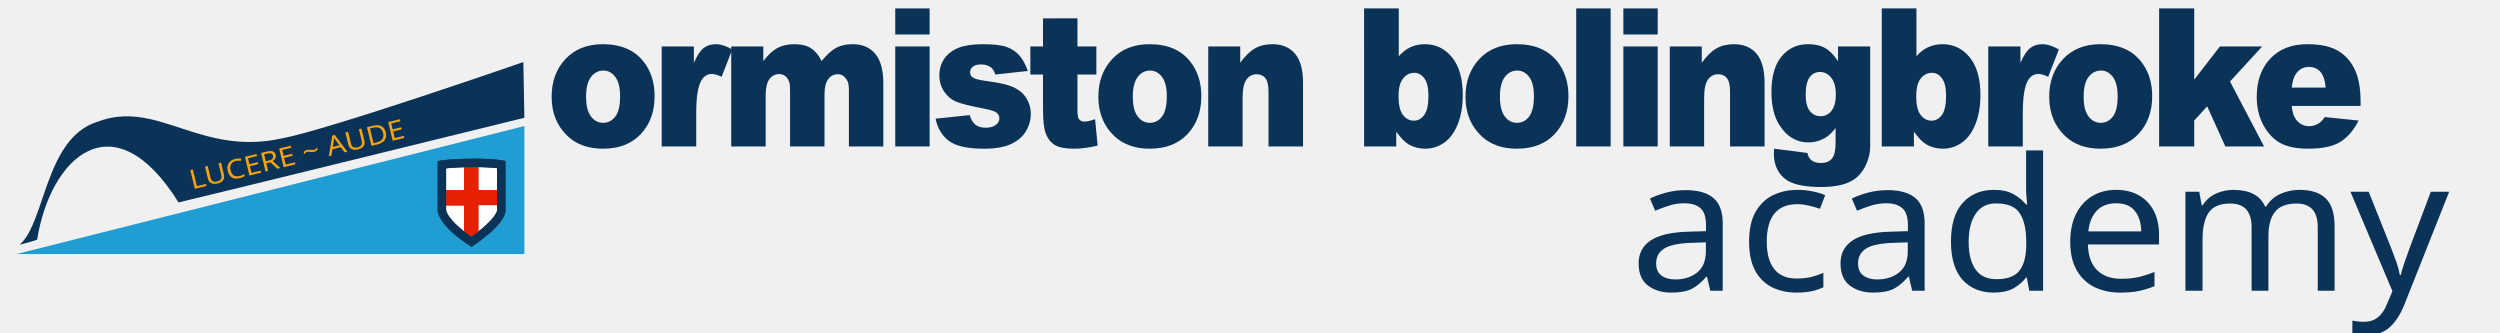
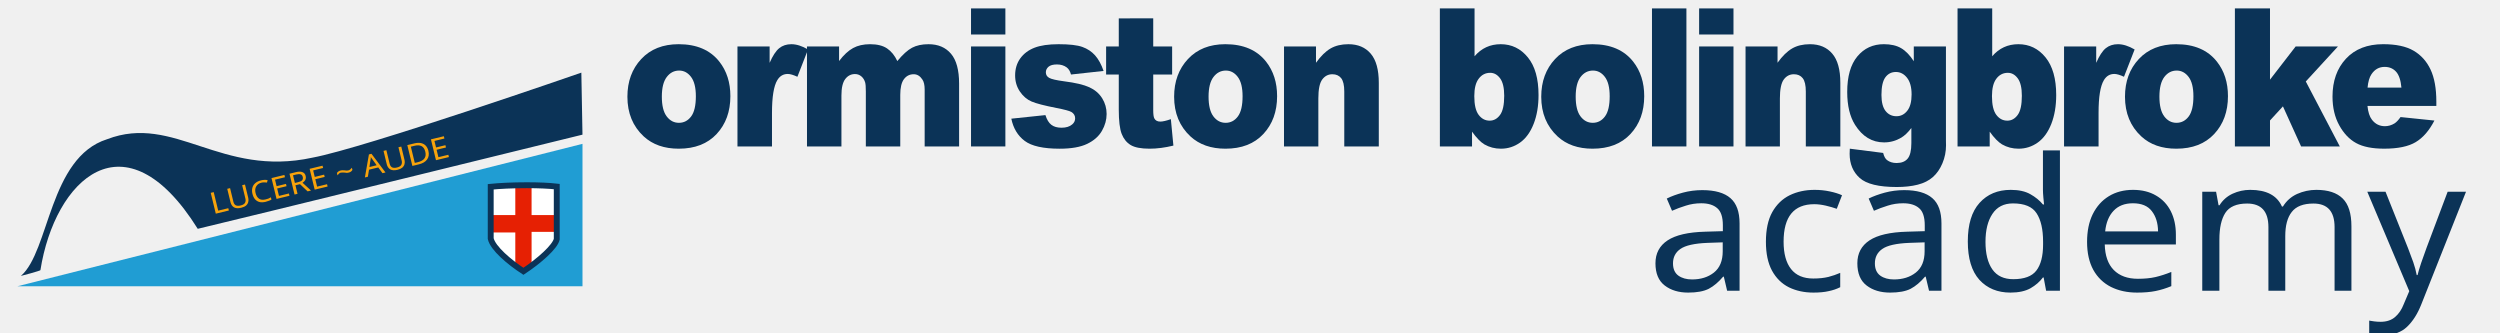
- <svg xmlns="http://www.w3.org/2000/svg" version="1.0" id="Layer_1" x="0px" y="0px" width="296.963px" height="39.498px" viewBox="0 0 296.963 39.498" enable-background="new 0 0 296.963 39.498" xml:space="preserve">
-   <g id="Layer_1_1_" display="none">
-     <path display="inline" fill="#01B09A" d="M0,7.269c0-2.396,0-4.734,0-7.165c9.697,0,19.302,0,29.031,0c0,2.35,0,4.689,0,7.165   C19.396,7.269,9.75,7.269,0,7.269z" />
-     <path display="inline" fill="#01B09A" d="M29.096,14.708c0,2.451,0,4.745,0,7.165c-9.693,0-19.344,0-29.096,0   c0-2.389,0-4.727,0-7.165C9.701,14.708,19.307,14.708,29.096,14.708z" />
-     <path display="inline" fill="#505052" d="M161.149,19.132c-1.183-2.194-1.112-2.684,0.521-4.5c-1.907-1.826-2.375-3.45-1.549-5.439   c0.903-2.178,2.797-2.739,4.866-2.738c1.253,0.001,2.503,0.385,3.893,0.619c0.219-0.411,0.479-0.903,0.842-1.585   c0.707,0.262,1.457,0.537,2.538,0.938c-0.739,0.911-1.346,1.657-2.046,2.521c0.604,4.908-1.305,6.736-7.027,6.269   c-0.539,0.274-0.785,0.761-0.771,1.062c0.016,0.299,0.834,0.736,0.995,0.742c1.345,0.051,2.692,0.035,4.039,0.106   c2.478,0.129,3.893,1.272,4.102,3.249c0.214,2.02-0.836,3.677-3.169,4.154c-1.97,0.402-4.056,0.421-6.078,0.33   c-1.494-0.068-2.943-0.666-3.295-2.434C158.669,20.703,159.519,19.609,161.149,19.132z M164.867,19.693   c-0.446,0.07-1.366,0.087-2.183,0.387c-0.422,0.154-0.908,0.808-0.914,1.239c-0.006,0.447,0.438,1.144,0.854,1.312   c1.723,0.697,3.525,0.654,5.21-0.108c0.433-0.196,0.867-1.033,0.797-1.502c-0.065-0.455-0.719-0.993-1.225-1.168   C166.771,19.632,166.019,19.745,164.867,19.693z M167.504,10.861c-0.022-1.416-1.03-2.352-2.485-2.305   c-1.516,0.049-2.283,0.904-2.229,2.486c0.046,1.409,0.895,2.215,2.318,2.211C166.588,13.248,167.524,12.312,167.504,10.861z" />
-     <path display="inline" fill="#59595B" d="M63.994,19.336c-0.856,0-1.557,0-2.371,0c-0.167-0.331-0.357-0.707-0.574-1.137   c-0.177,0.093-0.344,0.148-0.474,0.253c-3.027,2.412-6.855,1.333-7.951-2.347c-0.357-1.199-0.443-2.53-0.395-3.792   c0.179-4.684,4.204-7.586,8.803-4.769c0-2.094,0-4.136,0-6.294c1.013,0,1.939,0,2.962,0C63.994,7.253,63.994,13.194,63.994,19.336z    M61.131,12.976c-0.016,0-0.019-0.898-0.053-1.344c-0.129-1.709-0.888-2.618-2.323-2.815c-1.566-0.215-2.885,0.436-3.203,2.046   c-0.286,1.449-0.266,3.045,0.021,4.497c0.283,1.431,1.635,2.156,2.883,2.017c1.354-0.151,2.403-1.214,2.589-2.675   C61.119,14.131,61.105,13.551,61.131,12.976z" />
-     <path display="inline" fill="#505052" d="M120.699,7.226c-0.996,0.227-1.852,0.421-2.852,0.647   c-0.394-1.36-1.094-2.386-2.605-2.428c-1.044-0.029-1.918,0.295-2.289,1.371c-0.388,1.126,0.188,1.897,1.127,2.348   c1.383,0.662,2.867,1.117,4.225,1.821c2.182,1.132,2.982,3.421,2.137,5.725c-0.088,0.237-0.189,0.479-0.33,0.688   c-1.61,2.391-4.068,2.463-6.533,2.229c-2.48-0.233-3.745-1.495-4.339-4.069c0.789-0.301,1.6-0.609,2.57-0.979   c0.442,1.471,1.227,2.505,2.725,2.751c1.364,0.226,2.701-0.429,3.006-1.472c0.316-1.074-0.232-1.999-1.663-2.646   c-1.106-0.5-2.278-0.856-3.369-1.388c-2.171-1.06-3.104-2.807-2.759-4.972c0.351-2.197,1.698-3.497,4.203-3.781   c1.123-0.127,2.32-0.072,3.423,0.176C119.305,3.683,120.452,4.961,120.699,7.226z" />
-     <path display="inline" fill="#505052" d="M44.43,7.248c-0.92,0.212-1.719,0.396-2.627,0.605c-0.206-0.432-0.347-0.843-0.582-1.192   c-0.629-0.937-1.569-1.479-2.638-1.143c-0.69,0.218-1.455,0.804-1.778,1.433c-0.417,0.813,0.059,1.669,0.904,2.075   c1.151,0.553,2.361,0.982,3.537,1.487c1.593,0.684,2.925,1.619,3.234,3.5c0.465,2.831-0.759,4.782-3.593,5.407   c-1.167,0.258-2.434,0.319-3.622,0.182c-2.361-0.274-3.464-1.384-4.265-4.011c0.808-0.303,1.626-0.609,2.558-0.958   c0.246,0.448,0.447,0.82,0.652,1.19c0.725,1.309,1.917,1.657,3.28,1.479c0.925-0.12,1.752-0.518,1.918-1.596   c0.155-1.007-0.238-1.788-1.163-2.208c-1.225-0.555-2.504-0.993-3.721-1.563c-2.335-1.096-3.264-2.867-2.861-5.295   c0.01-0.062,0.003-0.13,0.016-0.191c0.475-2.305,2.675-3.656,5.693-3.5C42.557,3.114,44.16,4.424,44.43,7.248z" />
-     <path display="inline" fill="#505052" d="M182.726,13.695c-2.437,0-4.912,0-7.369,0c-0.229,1.78,0.278,2.874,1.5,3.4   c1.457,0.632,2.474,0.231,3.9-1.592c0.678,0.206,1.393,0.422,2.51,0.763c-0.632,0.911-1.009,1.813-1.678,2.361   c-2.994,2.459-8.092,0.93-9.046-2.822c-0.408-1.606-0.414-3.462-0.062-5.086c0.744-3.428,4.138-5.116,7.453-3.996   C182.479,7.583,183.674,10.471,182.726,13.695z M175.171,11.735c0.973,0,1.796,0,2.619,0c0.805,0,1.605,0,2.42,0   c-0.15-2.134-0.786-2.918-2.243-3.015C176.478,8.623,175.5,9.594,175.171,11.735z" />
-     <path display="inline" fill="#505052" d="M89.775,13.695c-2.436,0-4.912,0-7.368,0c-0.228,1.78,0.278,2.874,1.499,3.4   c1.458,0.632,2.474,0.231,3.901-1.592c0.677,0.206,1.392,0.422,2.51,0.763c-0.631,0.911-1.01,1.813-1.677,2.361   c-2.995,2.459-8.092,0.93-9.046-2.822c-0.409-1.606-0.415-3.462-0.062-5.086c0.745-3.428,4.137-5.116,7.453-3.996   C89.53,7.583,90.725,10.471,89.775,13.695z M82.222,11.735c0.972,0,1.796,0,2.62,0c0.803,0,1.605,0,2.419,0   c-0.151-2.134-0.786-2.918-2.243-3.015C83.527,8.623,82.551,9.594,82.222,11.735z" />
-     <path display="inline" fill="#505052" d="M157.84,19.277c-1.096,0-1.971,0-3.017,0c0-2.514,0.007-4.938-0.002-7.36   c-0.008-2.119-0.528-2.91-1.909-2.95c-1.406-0.041-2.509,0.966-2.631,2.744c-0.146,2.108-0.062,4.23-0.076,6.35   c-0.003,0.371-0.001,0.741-0.001,1.211c-0.95,0-1.756,0-2.698,0c0-4.112,0-12.5,0-12.5l2.198-0.032l0.061,2.229   c0.664-0.988,2.375-2.175,3.485-2.415c2.578-0.56,4.479,0.938,4.565,3.566C157.916,13.123,157.84,16.133,157.84,19.277z" />
-     <path display="inline" fill="#59595B" d="M130.291,16.686c0.168,0.681,0.334,1.35,0.521,2.101c-1.564,1.067-3.24,1.187-4.954,0.68   c-1.559-0.46-2.241-1.585-2.278-3.61c-0.039-2.18-0.009-4.771-0.009-6.995l-1.75,0.013V6.51h1.692l0.024-2.442l3.085-0.315   l-0.012,2.876c0,0,2.34,0,3.585,0c0,0.87,0,1.544,0,2.367c-1.085,0-2.159,0-3.54,0c0,2.403-0.045,4.667,0.023,6.928   c0.025,0.816,0.652,1.245,1.48,1.159C128.844,17.011,129.516,16.834,130.291,16.686z" />
-     <path display="inline" fill="#505052" d="M134.676,6.699l0.229,2.812c1.146-1.729,2.854-3.196,5.14-3.001   c-0.078,1.028-0.157,2.06-0.242,3.163c-0.604,0-1.049-0.029-1.489,0.006c-1.906,0.147-2.981,1.354-3.095,3.684   c-0.093,1.913-0.019,3.833-0.019,5.878c-0.942,0-1.795,0-2.775,0c0-4.022,0-8.085,0-12.442   C133.109,6.768,134.676,6.699,134.676,6.699z" />
-     <path display="inline" fill="#59595B" d="M49.881,6.841c0,4.123,0,8.271,0,12.479c-0.975,0-1.86,0-2.855,0   c0-4.148,0-8.235,0-12.479C47.949,6.841,48.866,6.841,49.881,6.841z" />
-     <path display="inline" fill="#59595B" d="M142.068,19.245c0-4.192,0-8.232,0-12.416c0.955,0,1.869,0,2.898,0   c0,4.115,0,8.196,0,12.416C144.055,19.245,143.139,19.245,142.068,19.245z" />
-     <path display="inline" fill="#59595B" d="M50.347,2.822c0.015,1.139-0.791,1.926-1.937,1.892c-0.992-0.03-1.84-0.871-1.861-1.846   c-0.021-0.997,0.765-1.808,1.808-1.864C49.549,0.94,50.333,1.656,50.347,2.822z" />
-     <path display="inline" fill="#505052" d="M77.114,19.277c-1.096,0-1.97,0-3.016,0c0-2.514,0.007-4.938-0.002-7.36   c-0.007-2.119-0.528-2.91-1.909-2.95c-1.407-0.041-2.509,0.966-2.631,2.744c-0.145,2.108-0.062,4.23-0.076,6.35   c-0.002,0.371,0,0.741,0,1.211c-0.95,0-1.756,0-2.699,0c0-4.112,0-12.5,0-12.5l2.198-0.032l0.061,2.229   c0.663-0.988,2.375-2.175,3.486-2.415c2.578-0.56,4.478,0.938,4.565,3.566C77.191,13.123,77.114,16.133,77.114,19.277z" />
-     <path display="inline" fill="#59595B" d="M143.479,4.716c-1.086-0.041-1.918-0.978-1.822-2.053c0.09-1.012,0.918-1.698,1.995-1.658   c1.094,0.042,1.804,0.762,1.808,1.834C145.463,3.946,144.607,4.758,143.479,4.716z" />
-     <path display="inline" fill="#505052" d="M90.986,6.852c1.162,0,2.054,0,3.18,0c0.913,3.013,1.851,6.109,2.882,9.516   c0.997-3.326,1.901-6.346,2.833-9.455c0.982,0,1.919,0,3.107,0c-0.478,1.367-0.932,2.661-1.384,3.956   c-1.224,3.51-2.359,7.054-3.698,10.521c-1.261,3.262-3.458,4.239-6.917,3.213c0.067-0.688,0.139-1.42,0.221-2.271   c0.555,0.056,0.983,0.122,1.413,0.134c2.053,0.057,3.216-1.456,2.555-3.416c-1.248-3.704-2.556-7.387-3.837-11.08   C91.239,7.68,91.154,7.384,90.986,6.852z" />
-     <path display="inline" fill="#505052" d="M187.515,6.699l0.229,2.812c1.146-1.729,2.854-3.196,5.141-3.001   c-0.077,1.028-0.157,2.06-0.241,3.163c-0.604,0-1.051-0.029-1.49,0.006c-1.905,0.147-2.98,1.354-3.094,3.684   c-0.095,1.913-0.021,3.833-0.021,5.878c-0.94,0-1.795,0-2.774,0c0-4.022,0-8.085,0-12.442   C185.946,6.768,187.515,6.699,187.515,6.699z" />
-     <path display="inline" fill="#59595B" d="M282.938,19.18c-1.127,0-2.008,0-3.037,0c0-2.592,0.013-5.085-0.004-7.578   c-0.013-1.857-0.401-2.465-1.599-2.588c-1.397-0.145-2.544,0.757-2.633,2.43c-0.131,2.494-0.033,5.001-0.033,7.667   c-1.043,0-1.952,0-3.061,0c0-2.494,0.011-4.979-0.005-7.464c-0.01-1.945-0.446-2.584-1.744-2.64   c-1.422-0.062-2.428,0.837-2.504,2.569c-0.107,2.49-0.026,4.99-0.026,7.593c-1.055,0-1.93,0-2.928,0c0-4.104,0-8.172,0-12.345   c0.707,0,1.393,0,2.213,0c0.151,0.445,0.319,0.939,0.499,1.459c2.378-2.733,5.752-2.405,7.277,0.195   c0.976-1.43,2.252-2.163,3.992-2.069c2.209,0.119,3.498,1.19,3.564,3.438C283.008,12.924,282.938,16.006,282.938,19.18z" />
-     <path display="inline" fill="#505052" d="M203.672,3.339c1.39,0,2.537,0,3.882,0c1.885,5.188,3.777,10.396,5.732,15.775   c-1.128,0-2.061,0-3.196,0c-0.43-1.125-0.899-2.359-1.411-3.694c-2,0-4.037,0-6.236,0c-0.433,1.164-0.893,2.407-1.381,3.727   c-0.944,0-1.888,0-3.104,0C199.885,13.813,201.763,8.62,203.672,3.339z M203.345,12.732c1.569,0,2.916,0,4.411,0   c-0.737-2.273-1.423-4.379-2.217-6.823C204.748,8.367,204.071,10.468,203.345,12.732z" />
-     <path display="inline" fill="#505052" d="M283.961,6.789c1.161,0,2.054,0,3.181,0c0.912,3.013,1.851,6.108,2.881,9.516   c0.998-3.326,1.901-6.347,2.832-9.456c0.982,0,1.92,0,3.108,0c-0.479,1.368-0.933,2.662-1.385,3.957   c-1.226,3.51-2.358,7.053-3.699,10.519c-1.26,3.263-3.457,4.24-6.916,3.214c0.067-0.688,0.14-1.42,0.222-2.271   c0.556,0.056,0.983,0.121,1.412,0.133c2.053,0.057,3.217-1.454,2.557-3.416c-1.247-3.703-2.557-7.387-3.838-11.079   C284.214,7.616,284.129,7.321,283.961,6.789z" />
-     <path display="inline" fill="#505052" d="M237.457,17.146c0,0.855,0,1.424,0,1.963c-2.013,0.742-2.656,0.6-3.996-0.643   c-1.502,0.434-2.774,1.026-4.083,1.121c-1.886,0.137-3.191-0.998-3.511-2.607c-0.373-1.877,0.372-3.623,2.122-4.24   c1.479-0.522,3.087-0.684,4.832-1.045c0.236-0.962,0.386-2.089-0.879-2.784c-1.092-0.601-2.114-0.017-3.183,1.746   c-0.763-0.138-1.565-0.283-2.618-0.474c0.221-0.683,0.312-1.305,0.604-1.815c0.965-1.693,3.967-2.479,6.441-1.748   c1.873,0.552,2.688,1.78,2.703,4.104c0.01,1.538,0.039,3.077-0.012,4.612C235.847,16.447,236.067,17.266,237.457,17.146z    M232.835,13.69c-1.093,0.215-2.165,0.228-3.02,0.666c-0.527,0.271-1.012,1.193-1,1.815c0.017,0.965,0.922,1.302,1.826,1.284   C232.388,17.423,233.153,16.245,232.835,13.69z" />
-     <path display="inline" fill="#505052" d="M263.215,13.62c-2.868,0-5.409,0-7.952,0c0.094,2.087,0.721,3.147,1.982,3.548   c1.377,0.436,2.318-0.01,3.552-1.742c0.738,0.219,1.515,0.449,2.404,0.715c-0.536,2.073-1.845,3.113-3.774,3.383   c-2.423,0.336-4.646-0.023-6.128-2.256c-1.493-2.256-1.411-6.389,0.125-8.624c1.267-1.84,3.753-2.688,6.188-2.11   c2.025,0.48,3.363,2.12,3.592,4.484C263.276,11.77,263.215,12.534,263.215,13.62z M260.351,11.603   c-0.229-2.2-0.932-2.962-2.471-2.923c-1.544,0.041-2.398,1.008-2.541,2.923C256.969,11.603,258.594,11.603,260.351,11.603z" />
-     <path display="inline" fill="#505052" d="M224.242,10.472c-0.777,0.187-1.511,0.363-2.208,0.53   c-0.149-0.117-0.305-0.174-0.333-0.271c-0.354-1.135-0.976-2.006-2.279-1.946c-1.382,0.063-2.37,0.896-2.534,2.209   c-0.179,1.415-0.121,2.902,0.107,4.314c0.188,1.152,1.127,1.83,2.334,1.953c1.167,0.118,1.958-0.418,2.42-1.486   c0.068-0.157,0.241-0.271,0.421-0.465c0.714,0.215,1.427,0.43,2.173,0.651c0.064,1.34-0.599,2.164-1.521,2.797   c-3.08,2.113-7.562,0.681-8.707-2.844c-0.781-2.403-0.679-4.816,0.629-7.051c1.135-1.939,3.465-2.851,6.043-2.383   c1.789,0.326,3.01,1.354,3.448,3.176C224.291,9.89,224.242,10.146,224.242,10.472z" />
-     <path display="inline" fill="#59595B" d="M250.168,19.27c-0.856,0-1.558,0-2.371,0c-0.168-0.33-0.356-0.707-0.573-1.137   c-0.179,0.094-0.346,0.149-0.476,0.253c-3.026,2.412-6.854,1.332-7.951-2.346c-0.356-1.2-0.442-2.532-0.396-3.793   c0.18-4.684,4.205-7.587,8.804-4.77c0-2.094,0-4.135,0-6.293c1.015,0,1.938,0,2.963,0C250.168,7.187,250.168,13.128,250.168,19.27z    M247.306,12.909c-0.017-0.001-0.021-0.898-0.054-1.344c-0.129-1.709-0.89-2.618-2.321-2.815c-1.565-0.216-2.887,0.435-3.203,2.046   c-0.287,1.449-0.267,3.045,0.021,4.496c0.281,1.431,1.634,2.156,2.884,2.017c1.354-0.15,2.402-1.215,2.591-2.675   C247.292,14.063,247.278,13.483,247.306,12.909z" />
-     <text transform="matrix(0.8966 0 0 1 -106 2.5)" display="inline" fill="#0B3357" font-family="'Arial-Black'" font-size="52.2" letter-spacing="-1.115">ormiston bolingbroke</text>
-     <text transform="matrix(0.8966 0 0 1 -105 2.5)" display="inline" fill="#0B3357" font-family="'Arial-Black'" font-size="52.2" letter-spacing="-1.115">ormiston bolingbroke</text>
-   </g>
+ <svg xmlns="http://www.w3.org/2000/svg" version="1.1" id="Layer_1" x="0px" y="0px" width="296.963px" height="39.498px" viewBox="0 0 296.963 39.498" enable-background="new 0 0 296.963 39.498" xml:space="preserve">
  <g id="Layer_3">
-     <linearGradient id="SVGID_1_" gradientUnits="userSpaceOnUse" x1="75.129" y1="-179.987" x2="75.129" y2="-126.69" gradientTransform="matrix(1 0 0 -1 -47.5 -130.502)">
+     <linearGradient id="SVGID_1_" gradientUnits="userSpaceOnUse" x1="125.63" y1="856.987" x2="125.63" y2="797.69" gradientTransform="matrix(1 0 0 1 -95 -801.502)">
      <stop offset="0" style="stop-color:#F4EDC1" />
      <stop offset="1" style="stop-color:#F7A30C" />
    </linearGradient>
-     <circle display="none" fill="url(#SVGID_1_)" cx="27.63" cy="22.837" r="26.649" />
-     <linearGradient id="SVGID_2_" gradientUnits="userSpaceOnUse" x1="75.129" y1="-179.987" x2="75.129" y2="-126.69" gradientTransform="matrix(1 0 0 -1 -47.5 -130.502)">
+     <circle display="none" fill="url(#SVGID_1_)" cx="30.63" cy="25.837" r="29.649" />
+     <linearGradient id="SVGID_2_" gradientUnits="userSpaceOnUse" x1="125.63" y1="856.987" x2="125.63" y2="797.69" gradientTransform="matrix(1 0 0 1 -95 -801.502)">
      <stop offset="0" style="stop-color:#F4EDC1" />
      <stop offset="1" style="stop-color:#F7A30C" />
    </linearGradient>
-     <circle display="none" fill="url(#SVGID_2_)" cx="27.63" cy="22.837" r="26.649" />
+     <circle display="none" fill="url(#SVGID_2_)" cx="30.63" cy="25.837" r="29.649" />
    <g id="Shape_1">
      <g>
-         <polygon fill="#209DD3" points="1.962,30.176 62.289,30.176 62.289,14.971    " />
+         <polygon fill="#209DD3" points="2.072,34.002 69.191,34.002 69.191,17.086    " />
      </g>
    </g>
    <g id="Shape_2">
      <g>
-         <path fill="#0B3357" d="M62.167,7.369c0,0-23.113,8.031-28.692,9.074c-9.809,2.145-14.775-4.721-21.948-1.962     C5.334,16.443,5.396,26.437,2.33,29.072c0.062,0,2.084-0.552,2.084-0.613c1.533-9.687,9.012-16.859,16.798-4.414     c3.924-0.919,41.076-10.054,41.076-10.054L62.167,7.369z" />
+         <path fill="#0B3357" d="M69.055,8.628c0,0-25.715,8.935-31.922,10.095c-10.914,2.386-16.438-5.252-24.419-2.183     c-6.89,2.183-6.821,13.301-10.232,16.234c0.069,0,2.319-0.614,2.319-0.683c1.705-10.777,10.026-18.757,18.688-4.911     c4.366-1.022,45.701-11.185,45.701-11.185L69.055,8.628z" />
      </g>
    </g>
    <g>
-       <path fill="#FFFFFF" d="M55.992,28.724c-1.109-0.722-3.304-2.396-3.507-3.73l0.005-5.438c0.827-0.124,2.317-0.208,3.809-0.208    c1.374,0,2.539,0.071,3.242,0.195v5.566C59.411,26.118,57.396,27.791,55.992,28.724z" />
-       <path fill="#0B3357" d="M56.299,19.847c1.09,0,2.061,0.047,2.742,0.128v5.057c-0.145,0.722-1.591,2.078-3.053,3.091    c-1.278-0.87-2.799-2.216-2.998-3.144v-4.982C53.766,19.913,54.953,19.847,56.299,19.847 M56.299,18.847    c-1.769,0-3.582,0.117-4.309,0.294v5.926c0.306,2.002,4.005,4.25,4.005,4.25s3.821-2.411,4.046-4.209v-5.967    C59.305,18.933,57.818,18.847,56.299,18.847L56.299,18.847z" />
+       <path fill="#FFFFFF" d="M62.185,32.387c-1.234-0.804-3.676-2.666-3.902-4.149l0.006-6.051c0.919-0.138,2.578-0.231,4.237-0.231    c1.529,0,2.825,0.079,3.607,0.217v6.192C65.989,29.487,63.747,31.349,62.185,32.387z" />
    </g>
-     <polygon fill="#E62003" points="55.116,19.018 55.116,22.573 52.316,22.573 52.316,24.433 55.116,24.433 55.116,28.728    56.855,28.728 56.855,24.372 59.756,24.372 59.756,22.573 56.854,22.573 56.854,19.018  " />
+     <polygon fill="#E62003" points="61.21,21.975 61.21,25.544 58.095,25.544 58.095,27.612 61.21,27.612 61.21,31.937 63.145,31.843    63.145,27.545 66.373,27.545 66.373,25.544 63.144,25.544 63.144,21.96  " />
    <g>
-       <path fill="#0B3357" d="M56.299,19.847c1.09,0,2.061,0.047,2.742,0.128v5.057c-0.145,0.722-1.591,2.078-3.053,3.091    c-1.278-0.87-2.799-2.216-2.998-3.144v-4.982C53.766,19.913,54.953,19.847,56.299,19.847 M56.299,18.847    c-1.769,0-3.582,0.117-4.309,0.294v5.926c0.306,2.002,4.005,4.25,4.005,4.25s3.821-2.411,4.046-4.209v-5.967    C59.305,18.933,57.818,18.847,56.299,18.847L56.299,18.847z" />
+       <path fill="none" stroke="#0B3357" stroke-width="0.7" stroke-miterlimit="10" d="M62.578,22.001c1.414,0,2.672,0.058,3.556,0.159    v6.248c-0.188,0.892-2.062,2.569-3.959,3.819c-1.656-1.074-3.628-2.737-3.886-3.884v-6.157    C59.295,22.083,60.834,22.001,62.578,22.001" />
    </g>
-     <text transform="matrix(1.0798 -0.2622 0.236 0.9718 22.8047 22.5059)" fill="#F7A30C" font-family="'MinionPro-Regular'" font-size="3.2">LUCERE ~ AUDE</text>
+     <text transform="matrix(1.0798 -0.2622 0.236 0.9718 25.2612 25.4707)" fill="#F7A30C" font-family="'MinionPro-Regular'" font-size="3.561">LUCERE ~ AUDE</text>
  </g>
  <g id="Layer_2">
-     <text transform="matrix(1.05 0 0 1 193.5771 34.5371)" fill="#0B3357" font-family="'ArialMT'" font-size="21.939">academy</text>
+     <text transform="matrix(1.05 0 0 1 195.5771 34.5371)" fill="#0B3357" font-family="'ArialMT'" font-size="21.939">academy</text>
    <g>
-       <path fill="#0B3357" d="M65.526,11.49c0-1.812,0.548-3.305,1.644-4.479c1.097-1.174,2.577-1.761,4.442-1.761    c2.132,0,3.744,0.69,4.833,2.069c0.876,1.111,1.313,2.479,1.313,4.104c0,1.827-0.543,3.324-1.629,4.49    c-1.086,1.168-2.588,1.75-4.507,1.75c-1.711,0-3.095-0.483-4.151-1.453C66.174,15.01,65.526,13.437,65.526,11.49z M69.617,11.479    c0,1.059,0.192,1.842,0.577,2.349c0.384,0.507,0.867,0.761,1.449,0.761c0.588,0,1.071-0.251,1.449-0.75    c0.378-0.499,0.566-1.301,0.566-2.404c0-1.029-0.19-1.795-0.571-2.298c-0.381-0.503-0.852-0.755-1.414-0.755    c-0.595,0-1.086,0.256-1.474,0.766C69.811,9.658,69.617,10.436,69.617,11.479z" />
-       <path fill="#0B3357" d="M78.6,5.519h3.82v1.946c0.367-0.842,0.747-1.422,1.138-1.739s0.874-0.476,1.449-0.476    c0.602,0,1.26,0.209,1.976,0.626L85.719,9.12c-0.481-0.224-0.862-0.335-1.143-0.335c-0.535,0-0.95,0.246-1.244,0.738    c-0.421,0.693-0.631,1.99-0.631,3.892v3.981H78.6V5.519z" />
-       <path fill="#0B3357" d="M86.858,5.519h3.811v1.733c0.549-0.723,1.103-1.238,1.662-1.543c0.559-0.306,1.233-0.458,2.023-0.458    c0.85,0,1.523,0.168,2.019,0.503s0.9,0.835,1.215,1.499c0.641-0.775,1.225-1.303,1.752-1.583c0.527-0.279,1.178-0.419,1.953-0.419    c1.141,0,2.032,0.378,2.673,1.135c0.641,0.757,0.961,1.94,0.961,3.551v7.459h-4.091V10.63c0-0.537-0.094-0.936-0.28-1.197    c-0.273-0.41-0.613-0.615-1.019-0.615c-0.479,0-0.866,0.194-1.159,0.582c-0.293,0.387-0.44,1.01-0.44,1.867v6.129h-4.09v-6.542    c0-0.522-0.027-0.876-0.081-1.063c-0.087-0.298-0.238-0.539-0.453-0.721C93.1,8.887,92.848,8.796,92.56,8.796    c-0.47,0-0.855,0.198-1.157,0.593c-0.302,0.396-0.453,1.044-0.453,1.946v6.062h-4.091L86.858,5.519L86.858,5.519z" />
-       <path fill="#0B3357" d="M106.343,1h4.081v3.098h-4.081V1z M106.343,5.519h4.081v11.877h-4.081V5.519z" />
-       <path fill="#0B3357" d="M111.13,14.097l4.051-0.425c0.167,0.537,0.401,0.921,0.702,1.152c0.301,0.231,0.702,0.347,1.204,0.347    c0.548,0,0.972-0.13,1.273-0.391c0.234-0.194,0.351-0.437,0.351-0.726c0-0.328-0.154-0.581-0.461-0.759    c-0.221-0.126-0.806-0.283-1.755-0.469c-1.417-0.275-2.401-0.53-2.953-0.765c-0.551-0.234-1.016-0.631-1.394-1.189    c-0.378-0.559-0.566-1.195-0.566-1.911c0-0.782,0.204-1.456,0.611-2.023c0.408-0.565,0.969-0.988,1.685-1.268    c0.715-0.279,1.674-0.419,2.877-0.419c1.271,0,2.208,0.108,2.813,0.324c0.605,0.216,1.109,0.552,1.514,1.006    c0.404,0.455,0.74,1.07,1.007,1.846l-3.87,0.425c-0.101-0.38-0.268-0.66-0.501-0.839c-0.321-0.239-0.708-0.358-1.163-0.358    c-0.461,0-0.797,0.092-1.008,0.274c-0.21,0.182-0.316,0.404-0.316,0.665c0,0.29,0.134,0.51,0.401,0.658    c0.267,0.149,0.849,0.283,1.745,0.402c1.357,0.171,2.366,0.41,3.028,0.715c0.662,0.305,1.168,0.741,1.519,1.307    c0.351,0.566,0.526,1.188,0.526,1.866c0,0.686-0.186,1.353-0.557,2.001c-0.371,0.647-0.956,1.163-1.755,1.547    c-0.799,0.383-1.887,0.574-3.264,0.574c-1.945,0-3.331-0.309-4.156-0.928C111.893,16.117,111.364,15.237,111.13,14.097z" />
-       <path fill="#0B3357" d="M127.986,2.175v3.343h2.246v3.333h-2.246v4.208c0,0.506,0.043,0.841,0.13,1.004    c0.134,0.253,0.368,0.38,0.702,0.38c0.301,0,0.722-0.098,1.263-0.291l0.301,3.143c-1.009,0.246-1.952,0.368-2.828,0.368    c-1.016,0-1.765-0.145-2.246-0.435s-0.837-0.731-1.068-1.323c-0.231-0.593-0.346-1.552-0.346-2.876V8.851h-1.504V5.519h1.504    V2.185L127.986,2.175z" />
-       <path fill="#0B3357" d="M130.469,11.49c0-1.812,0.548-3.305,1.644-4.479c1.096-1.174,2.577-1.761,4.442-1.761    c2.132,0,3.743,0.69,4.833,2.069c0.875,1.111,1.313,2.479,1.313,4.104c0,1.827-0.543,3.324-1.629,4.49    c-1.086,1.168-2.588,1.75-4.507,1.75c-1.711,0-3.095-0.483-4.151-1.453C131.117,15.01,130.469,13.437,130.469,11.49z     M134.56,11.479c0,1.059,0.192,1.842,0.576,2.349c0.384,0.507,0.868,0.761,1.449,0.761c0.588,0,1.071-0.251,1.449-0.75    s0.566-1.301,0.566-2.404c0-1.029-0.19-1.795-0.571-2.298c-0.381-0.503-0.853-0.755-1.414-0.755c-0.595,0-1.086,0.256-1.474,0.766    C134.753,9.658,134.56,10.436,134.56,11.479z" />
-       <path fill="#0B3357" d="M143.522,5.519h3.8v1.935c0.568-0.79,1.143-1.355,1.725-1.694c0.581-0.339,1.289-0.509,2.125-0.509    c1.13,0,2.015,0.375,2.652,1.124c0.639,0.75,0.957,1.907,0.957,3.473v7.549h-4.101v-6.531c0-0.745-0.125-1.273-0.371-1.583    c-0.248-0.309-0.596-0.464-1.043-0.464c-0.496,0-0.896,0.209-1.204,0.626c-0.308,0.418-0.461,1.167-0.461,2.248v5.704h-4.081    L143.522,5.519L143.522,5.519z" />
-       <path fill="#0B3357" d="M162.034,1h4.121v5.682c0.408-0.477,0.871-0.835,1.389-1.074c0.518-0.239,1.091-0.358,1.719-0.358    c1.297,0,2.371,0.52,3.219,1.56c0.851,1.041,1.273,2.533,1.273,4.479c0,1.297-0.193,2.44-0.581,3.428    c-0.388,0.988-0.924,1.726-1.608,2.215c-0.686,0.487-1.446,0.731-2.281,0.731c-0.715,0-1.37-0.171-1.965-0.514    c-0.448-0.269-0.938-0.771-1.465-1.51v1.756h-3.819L162.034,1L162.034,1z M166.125,11.423c0,1.021,0.172,1.761,0.517,2.22    c0.344,0.459,0.78,0.689,1.31,0.689c0.487,0,0.896-0.226,1.228-0.677c0.332-0.451,0.497-1.21,0.497-2.276    c0-0.939-0.161-1.628-0.485-2.069c-0.324-0.44-0.717-0.66-1.18-0.66c-0.555,0-1.007,0.229-1.357,0.688    C166.3,9.796,166.125,10.492,166.125,11.423z" />
-       <path fill="#0B3357" d="M174.077,11.49c0-1.812,0.549-3.305,1.645-4.479c1.098-1.174,2.578-1.761,4.442-1.761    c2.132,0,3.743,0.69,4.833,2.069c0.875,1.111,1.312,2.479,1.312,4.104c0,1.827-0.543,3.324-1.629,4.49    c-1.086,1.168-2.589,1.75-4.508,1.75c-1.711,0-3.095-0.483-4.15-1.453C174.726,15.01,174.077,13.437,174.077,11.49z     M178.169,11.479c0,1.059,0.191,1.842,0.576,2.349c0.385,0.507,0.867,0.761,1.449,0.761c0.588,0,1.07-0.251,1.447-0.75    c0.379-0.499,0.567-1.301,0.567-2.404c0-1.029-0.19-1.795-0.571-2.298c-0.382-0.503-0.853-0.755-1.414-0.755    c-0.595,0-1.086,0.256-1.475,0.766C178.362,9.658,178.169,10.436,178.169,11.479z" />
-       <path fill="#0B3357" d="M187.231,1h4.09v16.396h-4.09V1z" />
-       <path fill="#0B3357" d="M192.831,1h4.081v3.098h-4.081V1z M192.831,5.519h4.081v11.877h-4.081V5.519z" />
-       <path fill="#0B3357" d="M198.345,5.519h3.801v1.935c0.566-0.79,1.143-1.355,1.725-1.694c0.581-0.339,1.29-0.509,2.126-0.509    c1.129,0,2.014,0.375,2.651,1.124c0.639,0.75,0.957,1.907,0.957,3.473v7.549h-4.101v-6.531c0-0.745-0.124-1.273-0.372-1.583    c-0.246-0.309-0.595-0.464-1.042-0.464c-0.495,0-0.896,0.209-1.204,0.626c-0.307,0.418-0.461,1.167-0.461,2.248v5.704h-4.08V5.519    L198.345,5.519z" />
-       <path fill="#0B3357" d="M218.329,5.519h3.82v11.217l0.01,0.525c0,0.746-0.141,1.456-0.426,2.131    c-0.284,0.675-0.662,1.22-1.133,1.639c-0.472,0.418-1.07,0.719-1.795,0.905c-0.726,0.187-1.557,0.279-2.492,0.279    c-2.14,0-3.607-0.357-4.406-1.074c-0.799-0.715-1.198-1.674-1.198-2.873c0-0.15,0.007-0.352,0.021-0.605l3.961,0.504    c0.101,0.41,0.254,0.693,0.461,0.85c0.302,0.231,0.679,0.348,1.134,0.348c0.588,0,1.026-0.176,1.317-0.526    c0.291-0.35,0.437-0.962,0.437-1.833v-1.802c-0.399,0.53-0.802,0.913-1.203,1.152c-0.628,0.372-1.308,0.56-2.035,0.56    c-1.424,0-2.573-0.693-3.448-2.08c-0.621-0.985-0.933-2.286-0.933-3.904c0-1.849,0.399-3.258,1.203-4.228    c0.802-0.969,1.853-1.454,3.147-1.454c0.828,0,1.513,0.157,2.051,0.47c0.537,0.313,1.041,0.832,1.509,1.555L218.329,5.519    L218.329,5.519z M214.489,11.278c0,0.857,0.164,1.494,0.49,1.907c0.328,0.414,0.76,0.621,1.295,0.621    c0.508,0,0.934-0.214,1.277-0.643c0.344-0.429,0.518-1.076,0.518-1.94c0-0.864-0.182-1.527-0.543-1.985    c-0.359-0.458-0.803-0.688-1.322-0.688c-0.521,0-0.938,0.21-1.249,0.632C214.646,9.603,214.489,10.301,214.489,11.278z" />
-       <path fill="#0B3357" d="M223.524,1h4.121v5.682c0.408-0.477,0.871-0.835,1.39-1.074c0.519-0.239,1.091-0.358,1.72-0.358    c1.297,0,2.369,0.52,3.219,1.56c0.848,1.041,1.273,2.533,1.273,4.479c0,1.297-0.195,2.44-0.582,3.428    c-0.389,0.988-0.924,1.726-1.609,2.215c-0.686,0.487-1.445,0.731-2.281,0.731c-0.715,0-1.369-0.171-1.965-0.514    c-0.447-0.269-0.936-0.771-1.463-1.51v1.756h-3.82V1H223.524z M227.616,11.423c0,1.021,0.172,1.761,0.517,2.22    s0.78,0.689,1.308,0.689c0.488,0,0.898-0.226,1.229-0.677c0.332-0.451,0.496-1.21,0.496-2.276c0-0.939-0.161-1.628-0.485-2.069    c-0.324-0.44-0.718-0.66-1.179-0.66c-0.556,0-1.008,0.229-1.356,0.688C227.792,9.796,227.616,10.492,227.616,11.423z" />
-       <path fill="#0B3357" d="M236.179,5.519h3.819v1.946c0.368-0.842,0.747-1.422,1.138-1.739c0.393-0.317,0.875-0.476,1.449-0.476    c0.602,0,1.26,0.209,1.977,0.626l-1.264,3.243c-0.482-0.224-0.863-0.335-1.145-0.335c-0.533,0-0.948,0.246-1.242,0.738    c-0.422,0.693-0.633,1.99-0.633,3.892v3.981h-4.1V5.519L236.179,5.519z" />
-       <path fill="#0B3357" d="M243.417,11.49c0-1.812,0.547-3.305,1.645-4.479c1.097-1.174,2.576-1.761,4.441-1.761    c2.133,0,3.743,0.69,4.832,2.069c0.877,1.111,1.314,2.479,1.314,4.104c0,1.827-0.543,3.324-1.631,4.49    c-1.086,1.168-2.588,1.75-4.506,1.75c-1.712,0-3.097-0.483-4.15-1.453C244.063,15.01,243.417,13.437,243.417,11.49z     M247.507,11.479c0,1.059,0.192,1.842,0.577,2.349c0.384,0.507,0.867,0.761,1.448,0.761c0.589,0,1.072-0.251,1.449-0.75    s0.565-1.301,0.565-2.404c0-1.029-0.19-1.795-0.571-2.298c-0.382-0.503-0.853-0.755-1.412-0.755c-0.597,0-1.088,0.256-1.476,0.766    C247.701,9.658,247.507,10.436,247.507,11.479z" />
-       <path fill="#0B3357" d="M256.472,1h4.17v8.463l3.049-3.945h5.023l-3.82,4.16l4.041,7.717h-4.599l-2.157-4.761l-1.537,1.674v3.087    h-4.17V1L256.472,1z" />
-       <path fill="#0B3357" d="M280.403,12.586h-8.182c0.072,0.73,0.25,1.275,0.53,1.633c0.396,0.514,0.909,0.771,1.544,0.771    c0.401,0,0.782-0.111,1.145-0.336c0.221-0.142,0.457-0.392,0.711-0.749l4.021,0.414c-0.615,1.192-1.357,2.048-2.227,2.565    c-0.869,0.52-2.115,0.777-3.74,0.777c-1.41,0-2.52-0.221-3.328-0.665c-0.809-0.443-1.479-1.147-2.01-2.113    c-0.532-0.966-0.799-2.101-0.799-3.405c0-1.856,0.533-3.359,1.6-4.507s2.539-1.722,4.418-1.722c1.523,0,2.727,0.257,3.609,0.771    c0.883,0.515,1.555,1.26,2.016,2.237c0.461,0.977,0.691,2.248,0.691,3.813V12.586L280.403,12.586z M276.253,10.406    c-0.08-0.879-0.293-1.51-0.637-1.89c-0.346-0.38-0.797-0.57-1.359-0.57c-0.648,0-1.166,0.287-1.555,0.861    c-0.246,0.358-0.404,0.892-0.471,1.6L276.253,10.406L276.253,10.406z" />
+       <path fill="#0B3357" d="M74.526,11.49c0-1.812,0.548-3.305,1.644-4.479c1.097-1.174,2.577-1.761,4.442-1.761    c2.132,0,3.744,0.69,4.833,2.069c0.876,1.111,1.313,2.479,1.313,4.104c0,1.827-0.543,3.324-1.629,4.49    c-1.086,1.168-2.588,1.75-4.507,1.75c-1.711,0-3.095-0.483-4.151-1.453C75.174,15.01,74.526,13.437,74.526,11.49z M78.617,11.479    c0,1.059,0.192,1.842,0.577,2.349c0.384,0.507,0.867,0.761,1.449,0.761c0.588,0,1.071-0.251,1.449-0.75    c0.378-0.499,0.566-1.301,0.566-2.404c0-1.029-0.19-1.795-0.571-2.298c-0.381-0.503-0.852-0.755-1.414-0.755    c-0.595,0-1.086,0.256-1.474,0.766C78.811,9.658,78.617,10.436,78.617,11.479z" />
+       <path fill="#0B3357" d="M87.6,5.519h3.82v1.946c0.367-0.842,0.747-1.422,1.138-1.739s0.874-0.476,1.449-0.476    c0.602,0,1.26,0.209,1.976,0.626L94.719,9.12c-0.481-0.224-0.862-0.335-1.143-0.335c-0.535,0-0.95,0.246-1.244,0.738    c-0.421,0.693-0.631,1.99-0.631,3.892v3.981H87.6V5.519z" />
+       <path fill="#0B3357" d="M95.858,5.519h3.811v1.733c0.549-0.723,1.103-1.238,1.662-1.543c0.559-0.306,1.233-0.458,2.023-0.458    c0.85,0,1.523,0.168,2.019,0.503s0.9,0.835,1.215,1.499c0.641-0.775,1.225-1.303,1.752-1.583c0.527-0.279,1.178-0.419,1.953-0.419    c1.141,0,2.032,0.378,2.673,1.135c0.641,0.757,0.961,1.94,0.961,3.551v7.459h-4.091V10.63c0-0.537-0.094-0.936-0.28-1.197    c-0.273-0.41-0.613-0.615-1.019-0.615c-0.479,0-0.866,0.194-1.159,0.582c-0.293,0.387-0.44,1.01-0.44,1.867v6.129h-4.09v-6.542    c0-0.522-0.027-0.876-0.081-1.063c-0.087-0.298-0.238-0.539-0.453-0.721c-0.214-0.183-0.466-0.274-0.754-0.274    c-0.47,0-0.855,0.198-1.157,0.593c-0.302,0.396-0.453,1.044-0.453,1.946v6.062h-4.091L95.858,5.519L95.858,5.519z" />
+       <path fill="#0B3357" d="M115.343,1h4.081v3.098h-4.081V1z M115.343,5.519h4.081v11.877h-4.081V5.519z" />
+       <path fill="#0B3357" d="M120.13,14.097l4.051-0.425c0.167,0.537,0.401,0.921,0.702,1.152c0.301,0.231,0.702,0.347,1.204,0.347    c0.548,0,0.972-0.13,1.273-0.391c0.234-0.194,0.351-0.438,0.351-0.726c0-0.328-0.154-0.581-0.461-0.759    c-0.221-0.126-0.806-0.283-1.755-0.469c-1.417-0.275-2.401-0.53-2.953-0.765c-0.551-0.234-1.016-0.631-1.394-1.189    c-0.378-0.559-0.566-1.195-0.566-1.911c0-0.782,0.204-1.456,0.611-2.023c0.408-0.565,0.969-0.988,1.685-1.268    c0.715-0.279,1.674-0.419,2.877-0.419c1.271,0,2.208,0.108,2.813,0.324c0.605,0.216,1.109,0.552,1.514,1.006    c0.404,0.455,0.74,1.07,1.007,1.846l-3.87,0.425c-0.101-0.38-0.268-0.66-0.501-0.839c-0.321-0.239-0.708-0.358-1.163-0.358    c-0.461,0-0.797,0.092-1.008,0.274c-0.21,0.182-0.316,0.404-0.316,0.665c0,0.29,0.134,0.51,0.401,0.658    c0.267,0.149,0.849,0.283,1.745,0.402c1.357,0.171,2.366,0.41,3.028,0.715c0.662,0.305,1.168,0.741,1.519,1.307    c0.351,0.566,0.526,1.188,0.526,1.866c0,0.686-0.186,1.353-0.557,2.001c-0.371,0.647-0.956,1.163-1.755,1.547    c-0.799,0.383-1.887,0.574-3.264,0.574c-1.945,0-3.331-0.309-4.156-0.928C120.893,16.117,120.364,15.237,120.13,14.097z" />
+       <path fill="#0B3357" d="M136.986,2.175v3.343h2.246v3.333h-2.246v4.208c0,0.506,0.043,0.841,0.13,1.004    c0.134,0.253,0.368,0.38,0.702,0.38c0.301,0,0.722-0.098,1.263-0.291l0.301,3.143c-1.009,0.246-1.952,0.368-2.828,0.368    c-1.016,0-1.765-0.145-2.246-0.435s-0.837-0.731-1.068-1.323c-0.231-0.593-0.346-1.552-0.346-2.876V8.851h-1.504V5.519h1.504    V2.185L136.986,2.175z" />
+       <path fill="#0B3357" d="M139.469,11.49c0-1.812,0.548-3.305,1.644-4.479c1.096-1.174,2.577-1.761,4.442-1.761    c2.132,0,3.743,0.69,4.833,2.069c0.875,1.111,1.313,2.479,1.313,4.104c0,1.827-0.543,3.324-1.63,4.49    c-1.086,1.168-2.587,1.75-4.506,1.75c-1.711,0-3.095-0.483-4.151-1.453C140.117,15.01,139.469,13.437,139.469,11.49z     M143.56,11.479c0,1.059,0.192,1.842,0.576,2.349c0.384,0.507,0.868,0.761,1.449,0.761c0.588,0,1.071-0.251,1.449-0.75    s0.566-1.301,0.566-2.404c0-1.029-0.19-1.795-0.571-2.298c-0.381-0.503-0.853-0.755-1.414-0.755c-0.595,0-1.086,0.256-1.474,0.766    C143.753,9.658,143.56,10.436,143.56,11.479z" />
+       <path fill="#0B3357" d="M152.522,5.519h3.799v1.935c0.568-0.79,1.144-1.355,1.726-1.694c0.581-0.339,1.289-0.509,2.125-0.509    c1.13,0,2.015,0.375,2.652,1.124c0.639,0.75,0.957,1.907,0.957,3.473v7.549h-4.101v-6.531c0-0.745-0.125-1.273-0.371-1.583    c-0.248-0.309-0.597-0.464-1.043-0.464c-0.496,0-0.896,0.209-1.205,0.626c-0.308,0.418-0.461,1.167-0.461,2.248v5.704h-4.08    L152.522,5.519L152.522,5.519z" />
+       <path fill="#0B3357" d="M171.034,1h4.121v5.682c0.408-0.477,0.871-0.835,1.389-1.074c0.518-0.239,1.091-0.358,1.719-0.358    c1.297,0,2.371,0.52,3.219,1.56c0.852,1.041,1.273,2.533,1.273,4.479c0,1.297-0.193,2.44-0.581,3.428    c-0.388,0.988-0.924,1.726-1.608,2.215c-0.686,0.487-1.445,0.731-2.28,0.731c-0.716,0-1.37-0.171-1.966-0.514    c-0.447-0.269-0.938-0.771-1.465-1.51v1.756h-3.818L171.034,1L171.034,1z M175.125,11.423c0,1.021,0.172,1.761,0.517,2.22    c0.344,0.459,0.78,0.689,1.311,0.689c0.486,0,0.896-0.226,1.229-0.677c0.332-0.451,0.496-1.21,0.496-2.276    c0-0.939-0.16-1.628-0.484-2.069c-0.324-0.44-0.717-0.66-1.18-0.66c-0.556,0-1.008,0.229-1.357,0.688    C175.3,9.796,175.125,10.492,175.125,11.423z" />
+       <path fill="#0B3357" d="M183.077,11.49c0-1.812,0.549-3.305,1.645-4.479c1.098-1.174,2.578-1.761,4.442-1.761    c2.132,0,3.743,0.69,4.833,2.069c0.875,1.111,1.312,2.479,1.312,4.104c0,1.827-0.543,3.324-1.629,4.49    c-1.086,1.168-2.59,1.75-4.509,1.75c-1.711,0-3.095-0.483-4.149-1.453C183.726,15.01,183.077,13.437,183.077,11.49z     M187.169,11.479c0,1.059,0.191,1.842,0.576,2.349c0.385,0.507,0.867,0.761,1.449,0.761c0.588,0,1.07-0.251,1.447-0.75    c0.379-0.499,0.566-1.301,0.566-2.404c0-1.029-0.189-1.795-0.57-2.298c-0.383-0.503-0.854-0.755-1.414-0.755    c-0.596,0-1.086,0.256-1.476,0.766C187.362,9.658,187.169,10.436,187.169,11.479z" />
+       <path fill="#0B3357" d="M196.231,1h4.09v16.396h-4.09V1z" />
+       <path fill="#0B3357" d="M201.831,1h4.081v3.098h-4.081V1z M201.831,5.519h4.081v11.877h-4.081V5.519z" />
+       <path fill="#0B3357" d="M207.345,5.519h3.801v1.935c0.566-0.79,1.144-1.355,1.726-1.694c0.581-0.339,1.29-0.509,2.126-0.509    c1.129,0,2.014,0.375,2.65,1.124c0.64,0.75,0.957,1.907,0.957,3.473v7.549h-4.101v-6.531c0-0.745-0.124-1.273-0.372-1.583    c-0.246-0.309-0.595-0.464-1.042-0.464c-0.495,0-0.896,0.209-1.204,0.626c-0.307,0.418-0.461,1.167-0.461,2.248v5.704h-4.08V5.519    L207.345,5.519z" />
+       <path fill="#0B3357" d="M227.329,5.519h3.82v11.217l0.01,0.525c0,0.746-0.141,1.456-0.426,2.131    c-0.284,0.675-0.662,1.22-1.133,1.639c-0.473,0.418-1.07,0.719-1.795,0.905c-0.727,0.187-1.558,0.278-2.492,0.278    c-2.141,0-3.607-0.356-4.406-1.073c-0.799-0.716-1.198-1.675-1.198-2.874c0-0.15,0.007-0.352,0.021-0.605l3.961,0.504    c0.102,0.41,0.254,0.693,0.461,0.85c0.303,0.231,0.68,0.348,1.135,0.348c0.588,0,1.025-0.176,1.316-0.526    c0.291-0.35,0.438-0.962,0.438-1.833v-1.802c-0.398,0.53-0.803,0.913-1.203,1.152c-0.628,0.372-1.309,0.56-2.035,0.56    c-1.424,0-2.572-0.693-3.447-2.08c-0.621-0.985-0.934-2.286-0.934-3.904c0-1.849,0.398-3.258,1.203-4.228    c0.802-0.969,1.854-1.454,3.146-1.454c0.828,0,1.514,0.157,2.051,0.47c0.537,0.313,1.041,0.832,1.51,1.555L227.329,5.519    L227.329,5.519z M223.489,11.278c0,0.857,0.164,1.494,0.49,1.907c0.328,0.414,0.76,0.621,1.295,0.621    c0.508,0,0.934-0.214,1.276-0.643c0.345-0.429,0.519-1.076,0.519-1.94c0-0.864-0.182-1.527-0.543-1.985    c-0.359-0.458-0.803-0.688-1.322-0.688c-0.521,0-0.938,0.21-1.249,0.632C223.646,9.603,223.489,10.301,223.489,11.278z" />
+       <path fill="#0B3357" d="M232.524,1h4.121v5.682c0.408-0.477,0.871-0.835,1.39-1.074c0.519-0.239,1.091-0.358,1.72-0.358    c1.297,0,2.369,0.52,3.219,1.56c0.848,1.041,1.273,2.533,1.273,4.479c0,1.297-0.195,2.44-0.582,3.428    c-0.389,0.988-0.924,1.726-1.609,2.215c-0.686,0.487-1.445,0.731-2.281,0.731c-0.715,0-1.369-0.171-1.965-0.514    c-0.447-0.269-0.936-0.771-1.463-1.51v1.756h-3.82V1H232.524z M236.616,11.423c0,1.021,0.172,1.761,0.517,2.22    s0.78,0.689,1.308,0.689c0.488,0,0.898-0.226,1.229-0.677c0.332-0.451,0.496-1.21,0.496-2.276c0-0.939-0.161-1.628-0.485-2.069    c-0.324-0.44-0.718-0.66-1.179-0.66c-0.556,0-1.008,0.229-1.356,0.688C236.792,9.796,236.616,10.492,236.616,11.423z" />
+       <path fill="#0B3357" d="M245.179,5.519h3.819v1.946c0.368-0.842,0.747-1.422,1.138-1.739c0.393-0.317,0.875-0.476,1.449-0.476    c0.602,0,1.26,0.209,1.977,0.626l-1.264,3.243c-0.482-0.224-0.863-0.335-1.145-0.335c-0.533,0-0.948,0.246-1.242,0.738    c-0.422,0.693-0.633,1.99-0.633,3.892v3.981h-4.1V5.519L245.179,5.519z" />
+       <path fill="#0B3357" d="M252.417,11.49c0-1.812,0.547-3.305,1.645-4.479c1.098-1.174,2.576-1.761,4.441-1.761    c2.133,0,3.743,0.69,4.832,2.069c0.877,1.111,1.314,2.479,1.314,4.104c0,1.827-0.543,3.324-1.631,4.49    c-1.086,1.168-2.588,1.75-4.506,1.75c-1.713,0-3.098-0.483-4.15-1.453C253.063,15.01,252.417,13.437,252.417,11.49z     M256.507,11.479c0,1.059,0.192,1.842,0.577,2.349c0.384,0.507,0.867,0.761,1.448,0.761c0.589,0,1.072-0.251,1.449-0.75    s0.564-1.301,0.564-2.404c0-1.029-0.189-1.795-0.57-2.298c-0.383-0.503-0.854-0.755-1.412-0.755c-0.598,0-1.088,0.256-1.477,0.766    C256.701,9.658,256.507,10.436,256.507,11.479z" />
+       <path fill="#0B3357" d="M265.472,1h4.17v8.463l3.049-3.945h5.023l-3.82,4.16l4.041,7.717h-4.599l-2.157-4.761l-1.537,1.674v3.087    h-4.17V1L265.472,1z" />
+       <path fill="#0B3357" d="M289.403,12.586h-8.182c0.071,0.73,0.25,1.275,0.529,1.633c0.396,0.514,0.909,0.771,1.544,0.771    c0.401,0,0.782-0.111,1.146-0.336c0.221-0.142,0.457-0.392,0.711-0.749l4.021,0.414c-0.614,1.192-1.356,2.048-2.228,2.565    c-0.868,0.52-2.114,0.777-3.739,0.777c-1.41,0-2.521-0.221-3.328-0.665c-0.81-0.443-1.479-1.147-2.01-2.113    c-0.532-0.966-0.8-2.101-0.8-3.405c0-1.856,0.533-3.359,1.601-4.507s2.539-1.722,4.418-1.722c1.522,0,2.728,0.257,3.608,0.771    c0.884,0.515,1.556,1.26,2.017,2.237c0.461,0.977,0.69,2.248,0.69,3.813v0.516H289.403z M285.253,10.406    c-0.08-0.879-0.293-1.51-0.637-1.89c-0.346-0.38-0.797-0.57-1.359-0.57c-0.648,0-1.166,0.287-1.555,0.861    c-0.246,0.358-0.404,0.892-0.471,1.6L285.253,10.406L285.253,10.406z" />
    </g>
  </g>
</svg>
